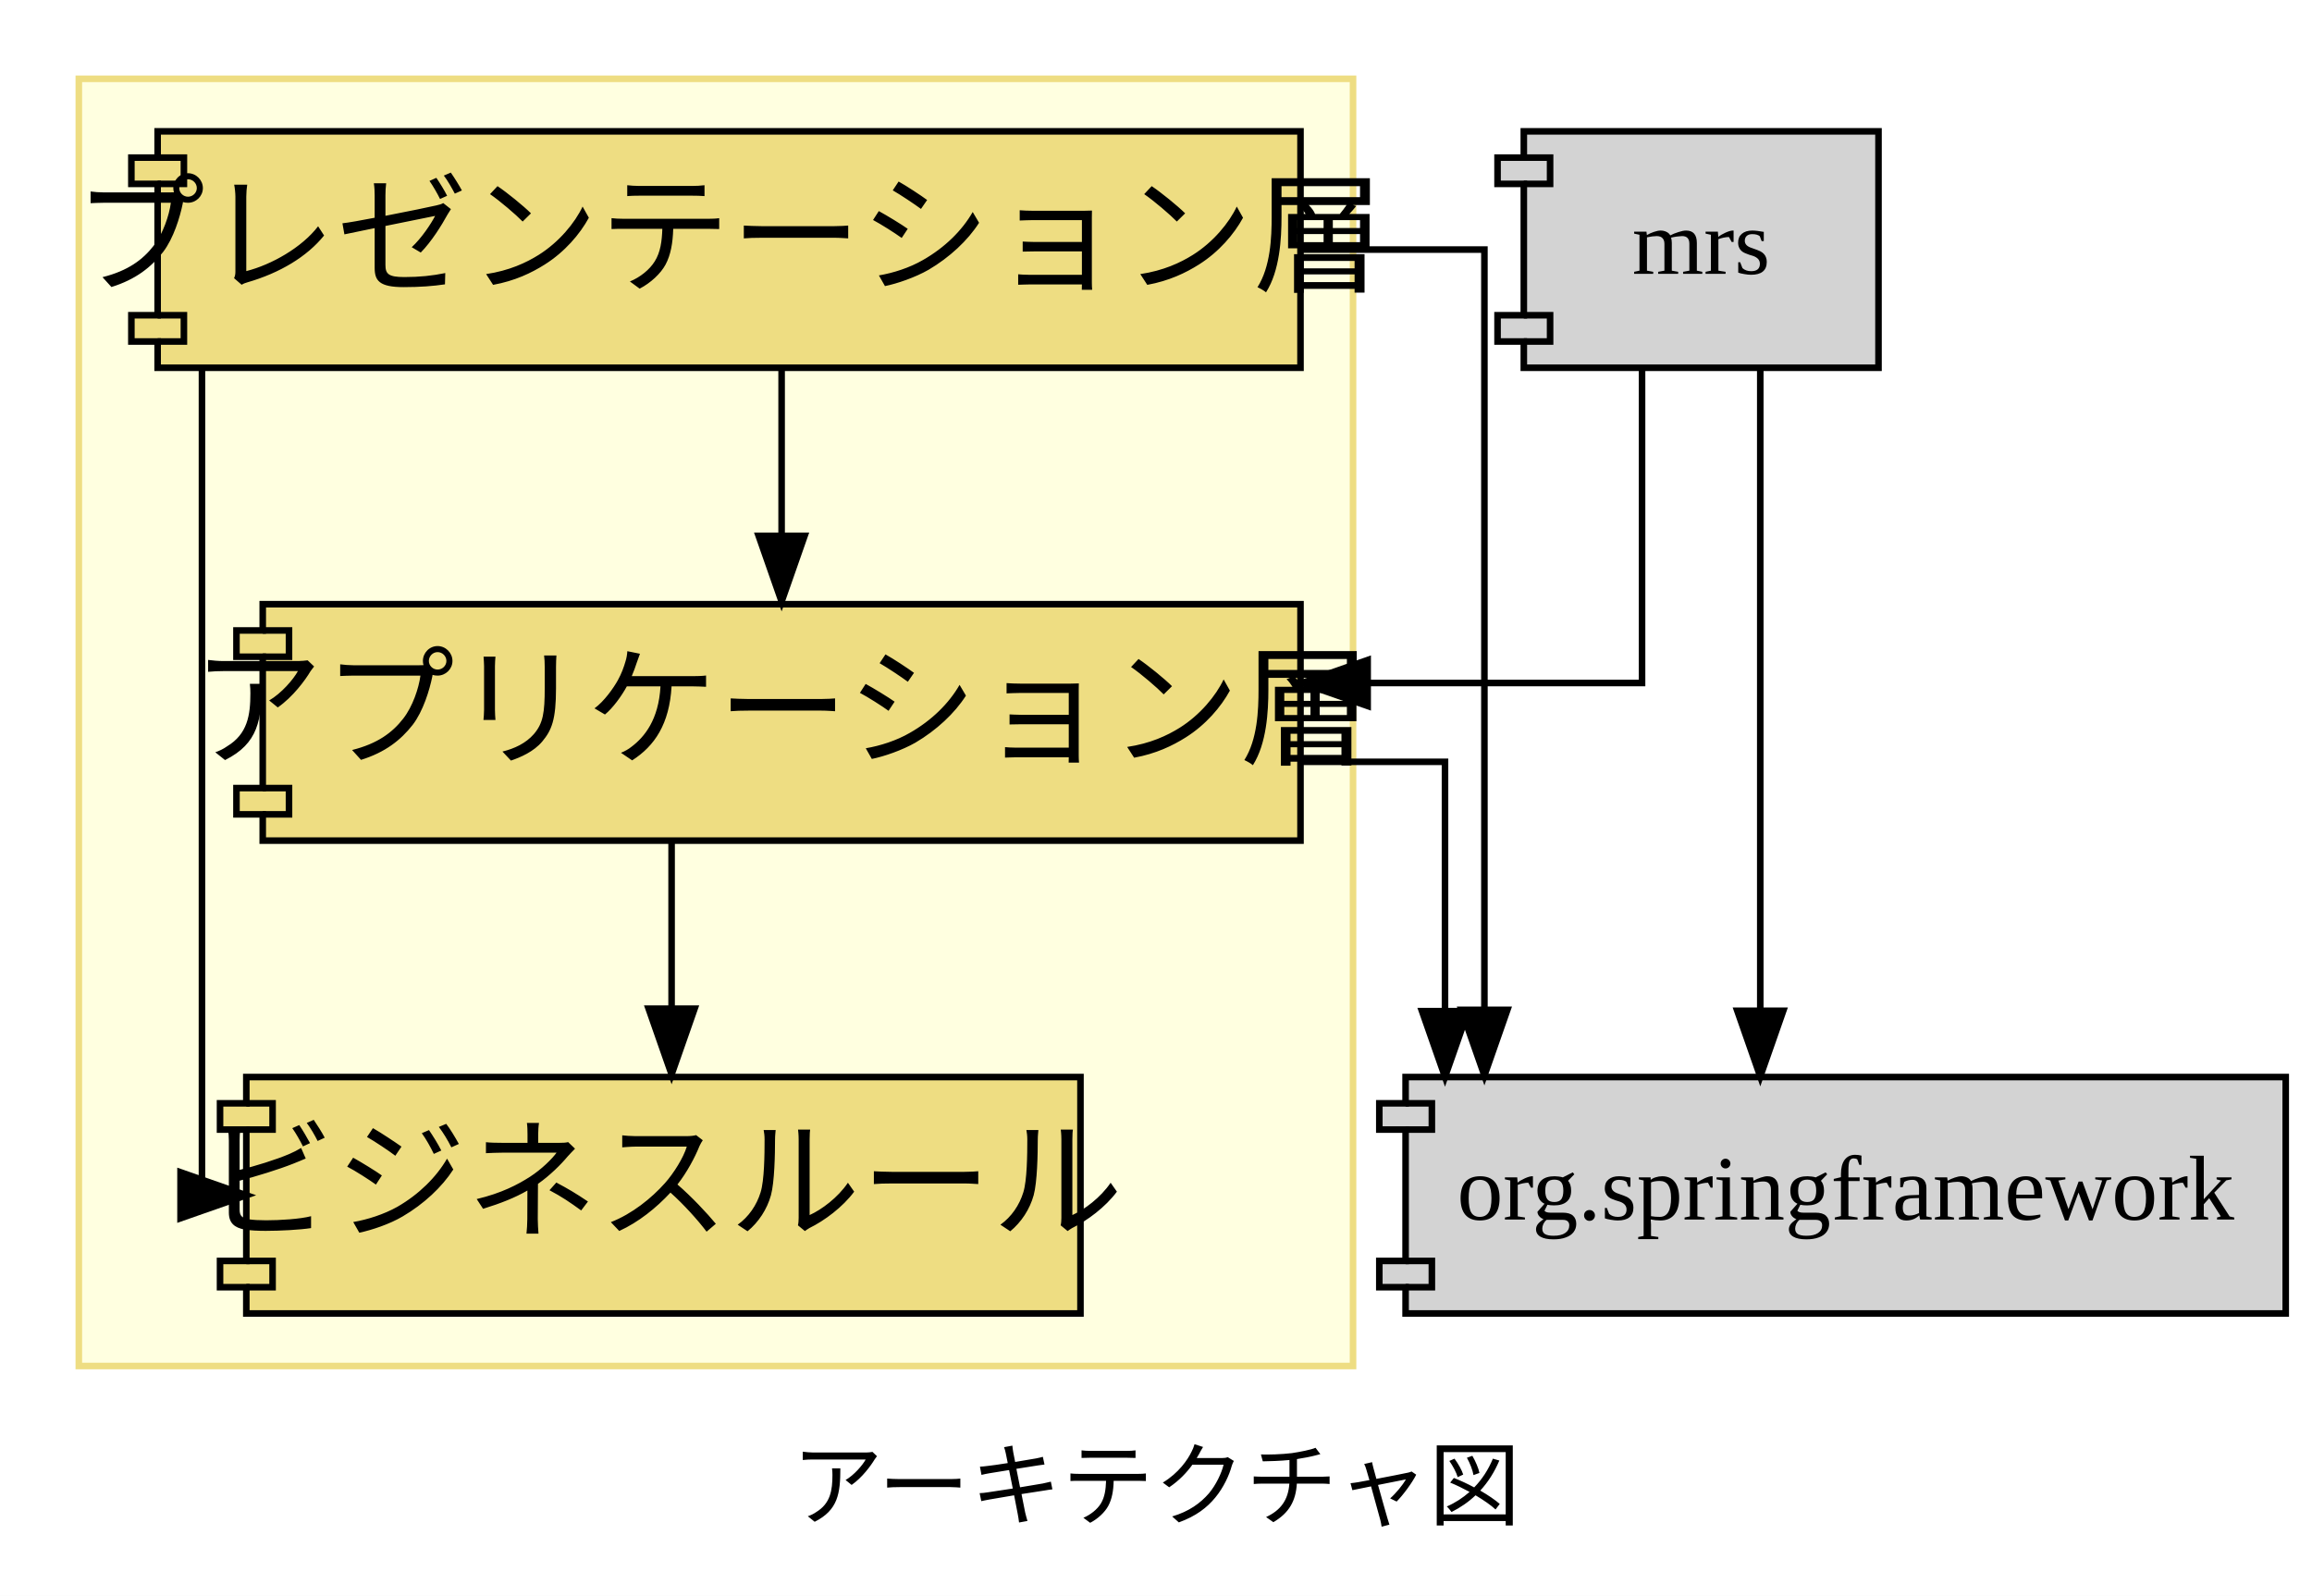
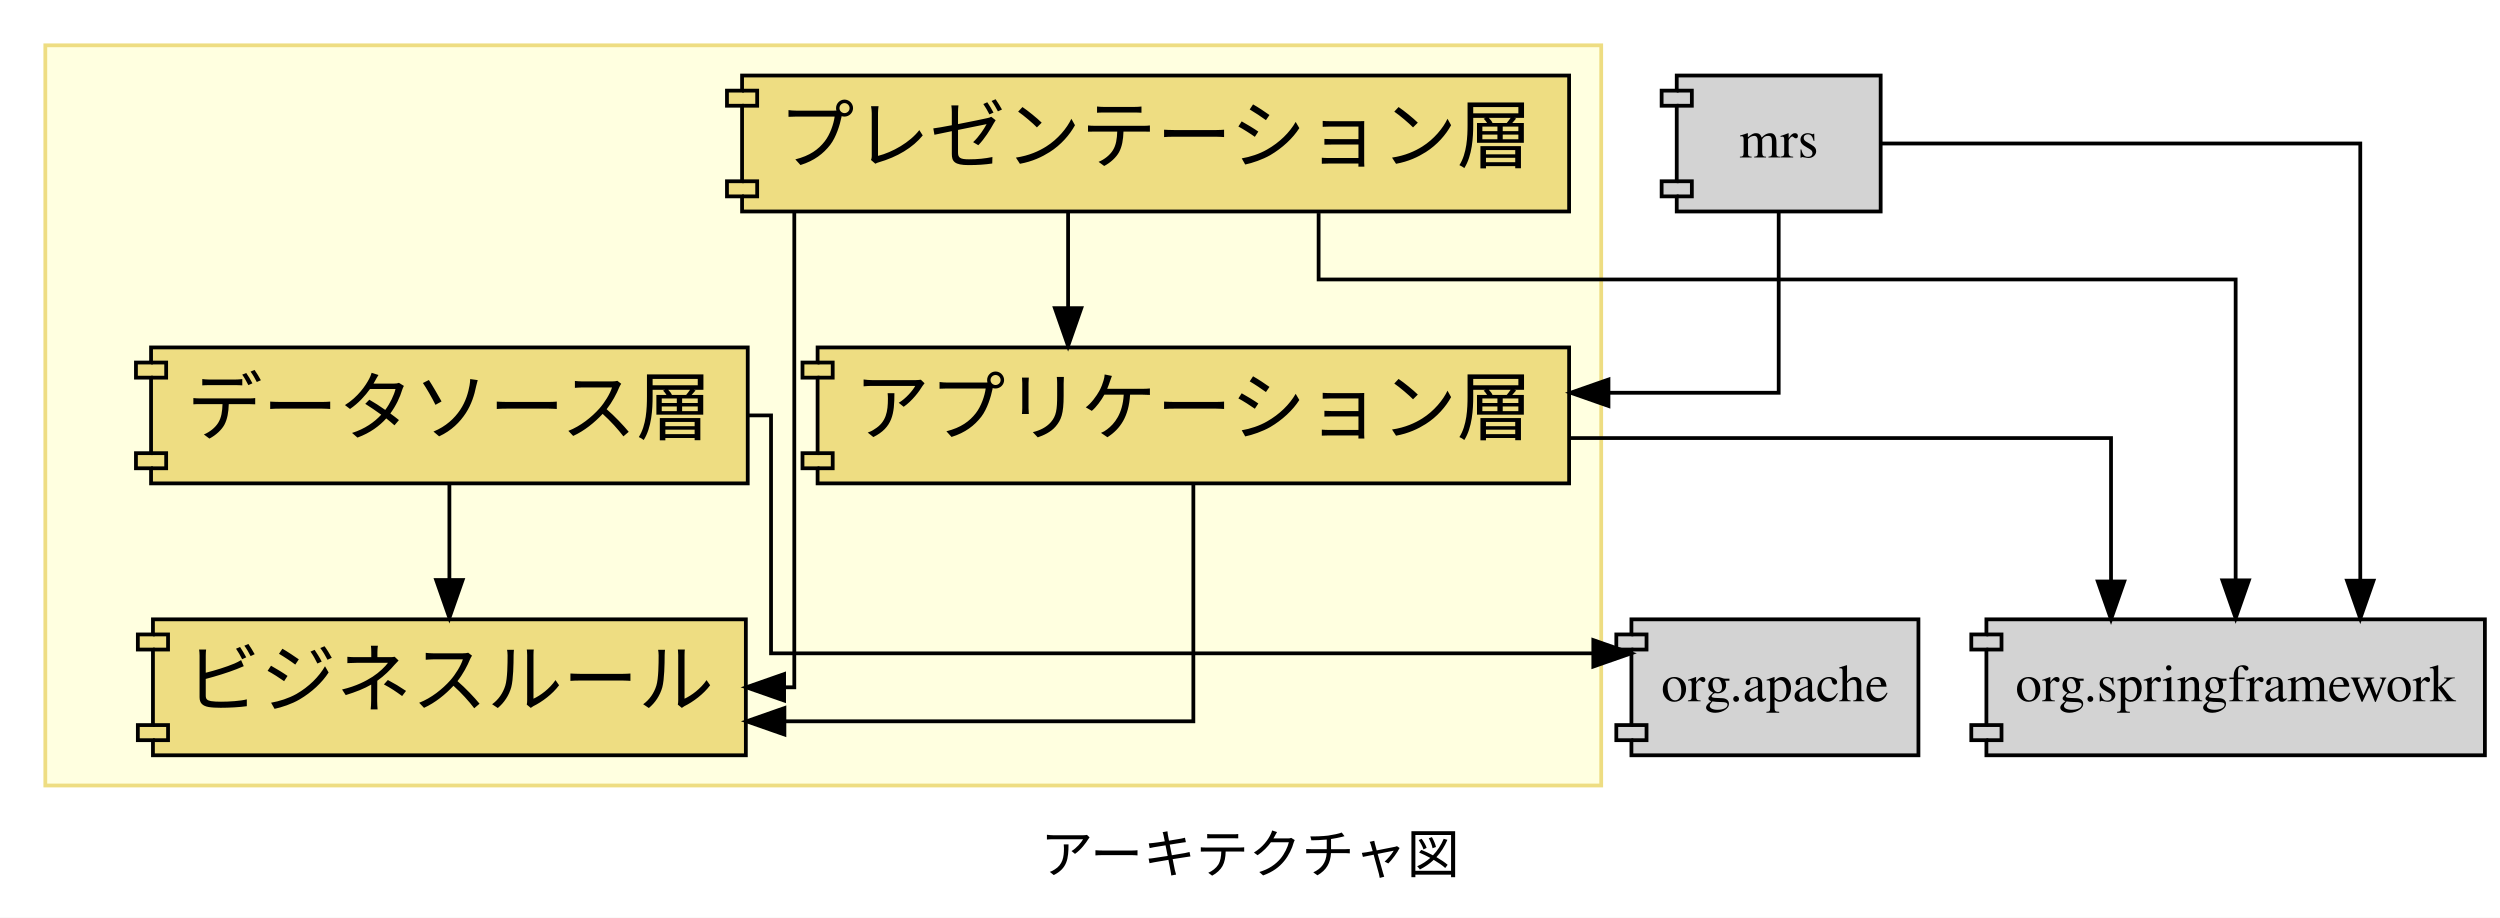
- <svg xmlns="http://www.w3.org/2000/svg" width="352px" height="243px" viewBox="0.00 0.00 352.00 243.00">
+ <svg xmlns="http://www.w3.org/2000/svg" width="662px" height="243px" viewBox="0.00 0.00 662.00 243.00">
  <g id="graph0" class="graph" transform="scale(1.0 1.0) rotate(0) translate(4 239)">
-     <polygon fill="white" stroke="none" points="-4,4 -4,-239 348,-239 348,4 -4,4" />
-     <text text-anchor="middle" x="172" y="-7.8" font-family="Times New Roman,serif" font-size="14.00">アーキテクチャ図</text>
+     <polygon fill="white" stroke="transparent" points="-4,4 -4,-239 658,-239 658,4 -4,4" />
+     <text text-anchor="middle" x="327" y="-7.8" font-family="Times,serif" font-size="14.00">アーキテクチャ図</text>
    <g id="clust1" class="cluster">
-       <polygon fill="lightyellow" stroke="#eedd82" points="8,-31 8,-227 202,-227 202,-31 8,-31" />
+       <polygon fill="lightyellow" stroke="#eedd82" points="8,-31 8,-227 420,-227 420,-31 8,-31" />
    </g>
    <g id="node1" class="node">
+       <polygon fill="#eedd82" stroke="black" points="411.5,-147 212.5,-147 212.5,-143 208.5,-143 208.5,-139 212.5,-139 212.5,-119 208.5,-119 208.5,-115 212.5,-115 212.5,-111 411.5,-111 411.5,-147" />
+       <polyline fill="none" stroke="black" points="212.5,-143 216.5,-143 216.5,-139 212.5,-139 " />
+       <polyline fill="none" stroke="black" points="212.5,-119 216.5,-119 216.5,-115 212.5,-115 " />
+       <text text-anchor="middle" x="312" y="-124" font-family="Times,serif" font-size="20.00">アプリケーション層</text>
+     </g>
+     <g id="node2" class="node">
+       <polygon fill="#eedd82" stroke="black" points="193.5,-75 36.5,-75 36.5,-71 32.5,-71 32.5,-67 36.5,-67 36.5,-47 32.5,-47 32.5,-43 36.5,-43 36.5,-39 193.5,-39 193.5,-75" />
+       <polyline fill="none" stroke="black" points="36.5,-71 40.5,-71 40.5,-67 36.5,-67 " />
+       <polyline fill="none" stroke="black" points="36.5,-47 40.5,-47 40.5,-43 36.5,-43 " />
+       <text text-anchor="middle" x="115" y="-52" font-family="Times,serif" font-size="20.00">ビジネスルール</text>
+     </g>
+     <g id="edge4" class="edge">
+       <path fill="none" stroke="black" d="M312,-110.62C312,-86.72 312,-48 312,-48 312,-48 203.71,-48 203.71,-48" />
+       <polygon fill="black" stroke="black" points="203.71,-44.5 193.71,-48 203.71,-51.5 203.71,-44.5" />
+     </g>
+     <g id="node5" class="node">
+       <polygon fill="lightgrey" stroke="black" points="654,-75 522,-75 522,-71 518,-71 518,-67 522,-67 522,-47 518,-47 518,-43 522,-43 522,-39 654,-39 654,-75" />
+       <polyline fill="none" stroke="black" points="522,-71 526,-71 526,-67 522,-67 " />
+       <polyline fill="none" stroke="black" points="522,-47 526,-47 526,-43 522,-43 " />
+       <text text-anchor="middle" x="588" y="-53.3" font-family="Times,serif" font-size="14.00">org.springframework</text>
+     </g>
+     <g id="edge3" class="edge">
+       <path fill="none" stroke="black" d="M411.54,-123C478.65,-123 555,-123 555,-123 555,-123 555,-85.03 555,-85.03" />
+       <polygon fill="black" stroke="black" points="558.5,-85.03 555,-75.03 551.5,-85.03 558.5,-85.03" />
+     </g>
+     <g id="node3" class="node">
      <polygon fill="#eedd82" stroke="black" points="194,-147 36,-147 36,-143 32,-143 32,-139 36,-139 36,-119 32,-119 32,-115 36,-115 36,-111 194,-111 194,-147" />
      <polyline fill="none" stroke="black" points="36,-143 40,-143 40,-139 36,-139 " />
      <polyline fill="none" stroke="black" points="36,-119 40,-119 40,-115 36,-115 " />
-       <text text-anchor="middle" x="115" y="-124" font-family="Times New Roman,serif" font-size="20.00">アプリケーション層</text>
+       <text text-anchor="middle" x="115" y="-124" font-family="Times,serif" font-size="20.00">データソース層</text>
    </g>
-     <g id="node2" class="node">
-       <polygon fill="#eedd82" stroke="black" points="160.5,-75 33.5,-75 33.5,-71 29.5,-71 29.5,-67 33.5,-67 33.5,-47 29.5,-47 29.5,-43 33.5,-43 33.5,-39 160.5,-39 160.5,-75" />
-       <polyline fill="none" stroke="black" points="33.5,-71 37.5,-71 37.5,-67 33.5,-67 " />
-       <polyline fill="none" stroke="black" points="33.5,-47 37.5,-47 37.5,-43 33.5,-43 " />
-       <text text-anchor="middle" x="97" y="-52" font-family="Times New Roman,serif" font-size="20.00">ビジネスルール</text>
+     <g id="edge5" class="edge">
+       <path fill="none" stroke="black" d="M115,-110.83C115,-110.83 115,-85.41 115,-85.41" />
+       <polygon fill="black" stroke="black" points="118.5,-85.41 115,-75.41 111.5,-85.41 118.5,-85.41" />
    </g>
-     <g id="edge4" class="edge">
-       <path fill="none" stroke="black" d="M98.25,-110.831C98.25,-110.831 98.25,-85.413 98.25,-85.413" />
-       <polygon fill="black" stroke="black" points="101.75,-85.413 98.25,-75.413 94.75,-85.413 101.75,-85.413" />
+     <g id="node7" class="node">
+       <polygon fill="lightgrey" stroke="black" points="504,-75 428,-75 428,-71 424,-71 424,-67 428,-67 428,-47 424,-47 424,-43 428,-43 428,-39 504,-39 504,-75" />
+       <polyline fill="none" stroke="black" points="428,-71 432,-71 432,-67 428,-67 " />
+       <polyline fill="none" stroke="black" points="428,-47 432,-47 432,-43 428,-43 " />
+       <text text-anchor="middle" x="466" y="-53.3" font-family="Times,serif" font-size="14.00">org.apache</text>
+     </g>
+     <g id="edge9" class="edge">
+       <path fill="none" stroke="black" d="M194.04,-129C197.87,-129 200.17,-129 200.17,-129 200.17,-129 200.17,-66 200.17,-66 200.17,-66 417.91,-66 417.91,-66" />
+       <polygon fill="black" stroke="black" points="417.91,-69.5 427.91,-66 417.91,-62.5 417.91,-69.5" />
    </g>
    <g id="node4" class="node">
-       <polygon fill="lightgrey" stroke="black" points="344,-75 210,-75 210,-71 206,-71 206,-67 210,-67 210,-47 206,-47 206,-43 210,-43 210,-39 344,-39 344,-75" />
-       <polyline fill="none" stroke="black" points="210,-71 214,-71 214,-67 210,-67 " />
-       <polyline fill="none" stroke="black" points="210,-47 214,-47 214,-43 210,-43 " />
-       <text text-anchor="middle" x="277" y="-53.3" font-family="Times New Roman,serif" font-size="14.00">org.springframework</text>
-     </g>
-     <g id="edge3" class="edge">
-       <path fill="none" stroke="black" d="M194.085,-123C206.863,-123 216,-123 216,-123 216,-123 216,-85.035 216,-85.035" />
-       <polygon fill="black" stroke="black" points="219.5,-85.035 216,-75.035 212.5,-85.035 219.5,-85.035" />
-     </g>
-     <g id="node3" class="node">
-       <polygon fill="#eedd82" stroke="black" points="194,-219 20,-219 20,-215 16,-215 16,-211 20,-211 20,-191 16,-191 16,-187 20,-187 20,-183 194,-183 194,-219" />
-       <polyline fill="none" stroke="black" points="20,-215 24,-215 24,-211 20,-211 " />
-       <polyline fill="none" stroke="black" points="20,-191 24,-191 24,-187 20,-187 " />
-       <text text-anchor="middle" x="107" y="-196" font-family="Times New Roman,serif" font-size="20.00">プレゼンテーション層</text>
+       <polygon fill="#eedd82" stroke="black" points="411.5,-219 192.5,-219 192.5,-215 188.5,-215 188.5,-211 192.5,-211 192.5,-191 188.5,-191 188.5,-187 192.5,-187 192.5,-183 411.5,-183 411.5,-219" />
+       <polyline fill="none" stroke="black" points="192.5,-215 196.5,-215 196.5,-211 192.5,-211 " />
+       <polyline fill="none" stroke="black" points="192.5,-191 196.5,-191 196.5,-187 192.5,-187 " />
+       <text text-anchor="middle" x="302" y="-196" font-family="Times,serif" font-size="20.00">プレゼンテーション層</text>
    </g>
    <g id="edge1" class="edge">
-       <path fill="none" stroke="black" d="M115,-182.831C115,-182.831 115,-157.413 115,-157.413" />
-       <polygon fill="black" stroke="black" points="118.5,-157.413 115,-147.413 111.5,-157.413 118.5,-157.413" />
+       <path fill="none" stroke="black" d="M278.83,-182.83C278.83,-182.83 278.83,-157.41 278.83,-157.41" />
+       <polygon fill="black" stroke="black" points="282.33,-157.41 278.83,-147.41 275.33,-157.41 282.33,-157.41" />
    </g>
-     <g id="edge5" class="edge">
-       <path fill="none" stroke="black" d="M26.75,-182.762C26.75,-144.014 26.75,-57 26.75,-57 26.75,-57 27.424,-57 27.424,-57" />
-       <polygon fill="black" stroke="black" points="23.486,-60.5 33.486,-57 23.486,-53.5 23.486,-60.5" />
+     <g id="edge6" class="edge">
+       <path fill="none" stroke="black" d="M206.33,-182.76C206.33,-144.01 206.33,-57 206.33,-57 206.33,-57 203.63,-57 203.63,-57" />
+       <polygon fill="black" stroke="black" points="203.63,-53.5 193.63,-57 203.63,-60.5 203.63,-53.5" />
    </g>
    <g id="edge2" class="edge">
-       <path fill="none" stroke="black" d="M194.162,-201C210.201,-201 222,-201 222,-201 222,-201 222,-85.238 222,-85.238" />
-       <polygon fill="black" stroke="black" points="225.5,-85.238 222,-75.238 218.5,-85.238 225.5,-85.238" />
+       <path fill="none" stroke="black" d="M345.17,-182.58C345.17,-173.72 345.17,-165 345.17,-165 345.17,-165 588,-165 588,-165 588,-165 588,-85.32 588,-85.32" />
+       <polygon fill="black" stroke="black" points="591.5,-85.32 588,-75.32 584.5,-85.32 591.5,-85.32" />
    </g>
-     <g id="node5" class="node">
-       <polygon fill="lightgrey" stroke="black" points="282,-219 228,-219 228,-215 224,-215 224,-211 228,-211 228,-191 224,-191 224,-187 228,-187 228,-183 282,-183 282,-219" />
-       <polyline fill="none" stroke="black" points="228,-215 232,-215 232,-211 228,-211 " />
-       <polyline fill="none" stroke="black" points="228,-191 232,-191 232,-187 228,-187 " />
-       <text text-anchor="middle" x="255" y="-197.3" font-family="Times New Roman,serif" font-size="14.00">mrs</text>
+     <g id="node6" class="node">
+       <polygon fill="lightgrey" stroke="black" points="494,-219 440,-219 440,-215 436,-215 436,-211 440,-211 440,-191 436,-191 436,-187 440,-187 440,-183 494,-183 494,-219" />
+       <polyline fill="none" stroke="black" points="440,-215 444,-215 444,-211 440,-211 " />
+       <polyline fill="none" stroke="black" points="440,-191 444,-191 444,-187 440,-187 " />
+       <text text-anchor="middle" x="467" y="-197.3" font-family="Times,serif" font-size="14.00">mrs</text>
+     </g>
+     <g id="edge8" class="edge">
+       <path fill="none" stroke="black" d="M467,-182.97C467,-163.42 467,-135 467,-135 467,-135 421.92,-135 421.92,-135" />
+       <polygon fill="black" stroke="black" points="421.92,-131.5 411.92,-135 421.92,-138.5 421.92,-131.5" />
    </g>
    <g id="edge7" class="edge">
-       <path fill="none" stroke="black" d="M246,-182.965C246,-163.424 246,-135 246,-135 246,-135 204.225,-135 204.225,-135" />
-       <polygon fill="black" stroke="black" points="204.225,-131.5 194.225,-135 204.225,-138.5 204.225,-131.5" />
-     </g>
-     <g id="edge6" class="edge">
-       <path fill="none" stroke="black" d="M264,-182.762C264,-182.762 264,-85.09 264,-85.09" />
-       <polygon fill="black" stroke="black" points="267.5,-85.09 264,-75.09 260.5,-85.09 267.5,-85.09" />
+       <path fill="none" stroke="black" d="M494.18,-201C538.39,-201 621,-201 621,-201 621,-201 621,-85.24 621,-85.24" />
+       <polygon fill="black" stroke="black" points="624.5,-85.24 621,-75.24 617.5,-85.24 624.5,-85.24" />
    </g>
  </g>
</svg>
